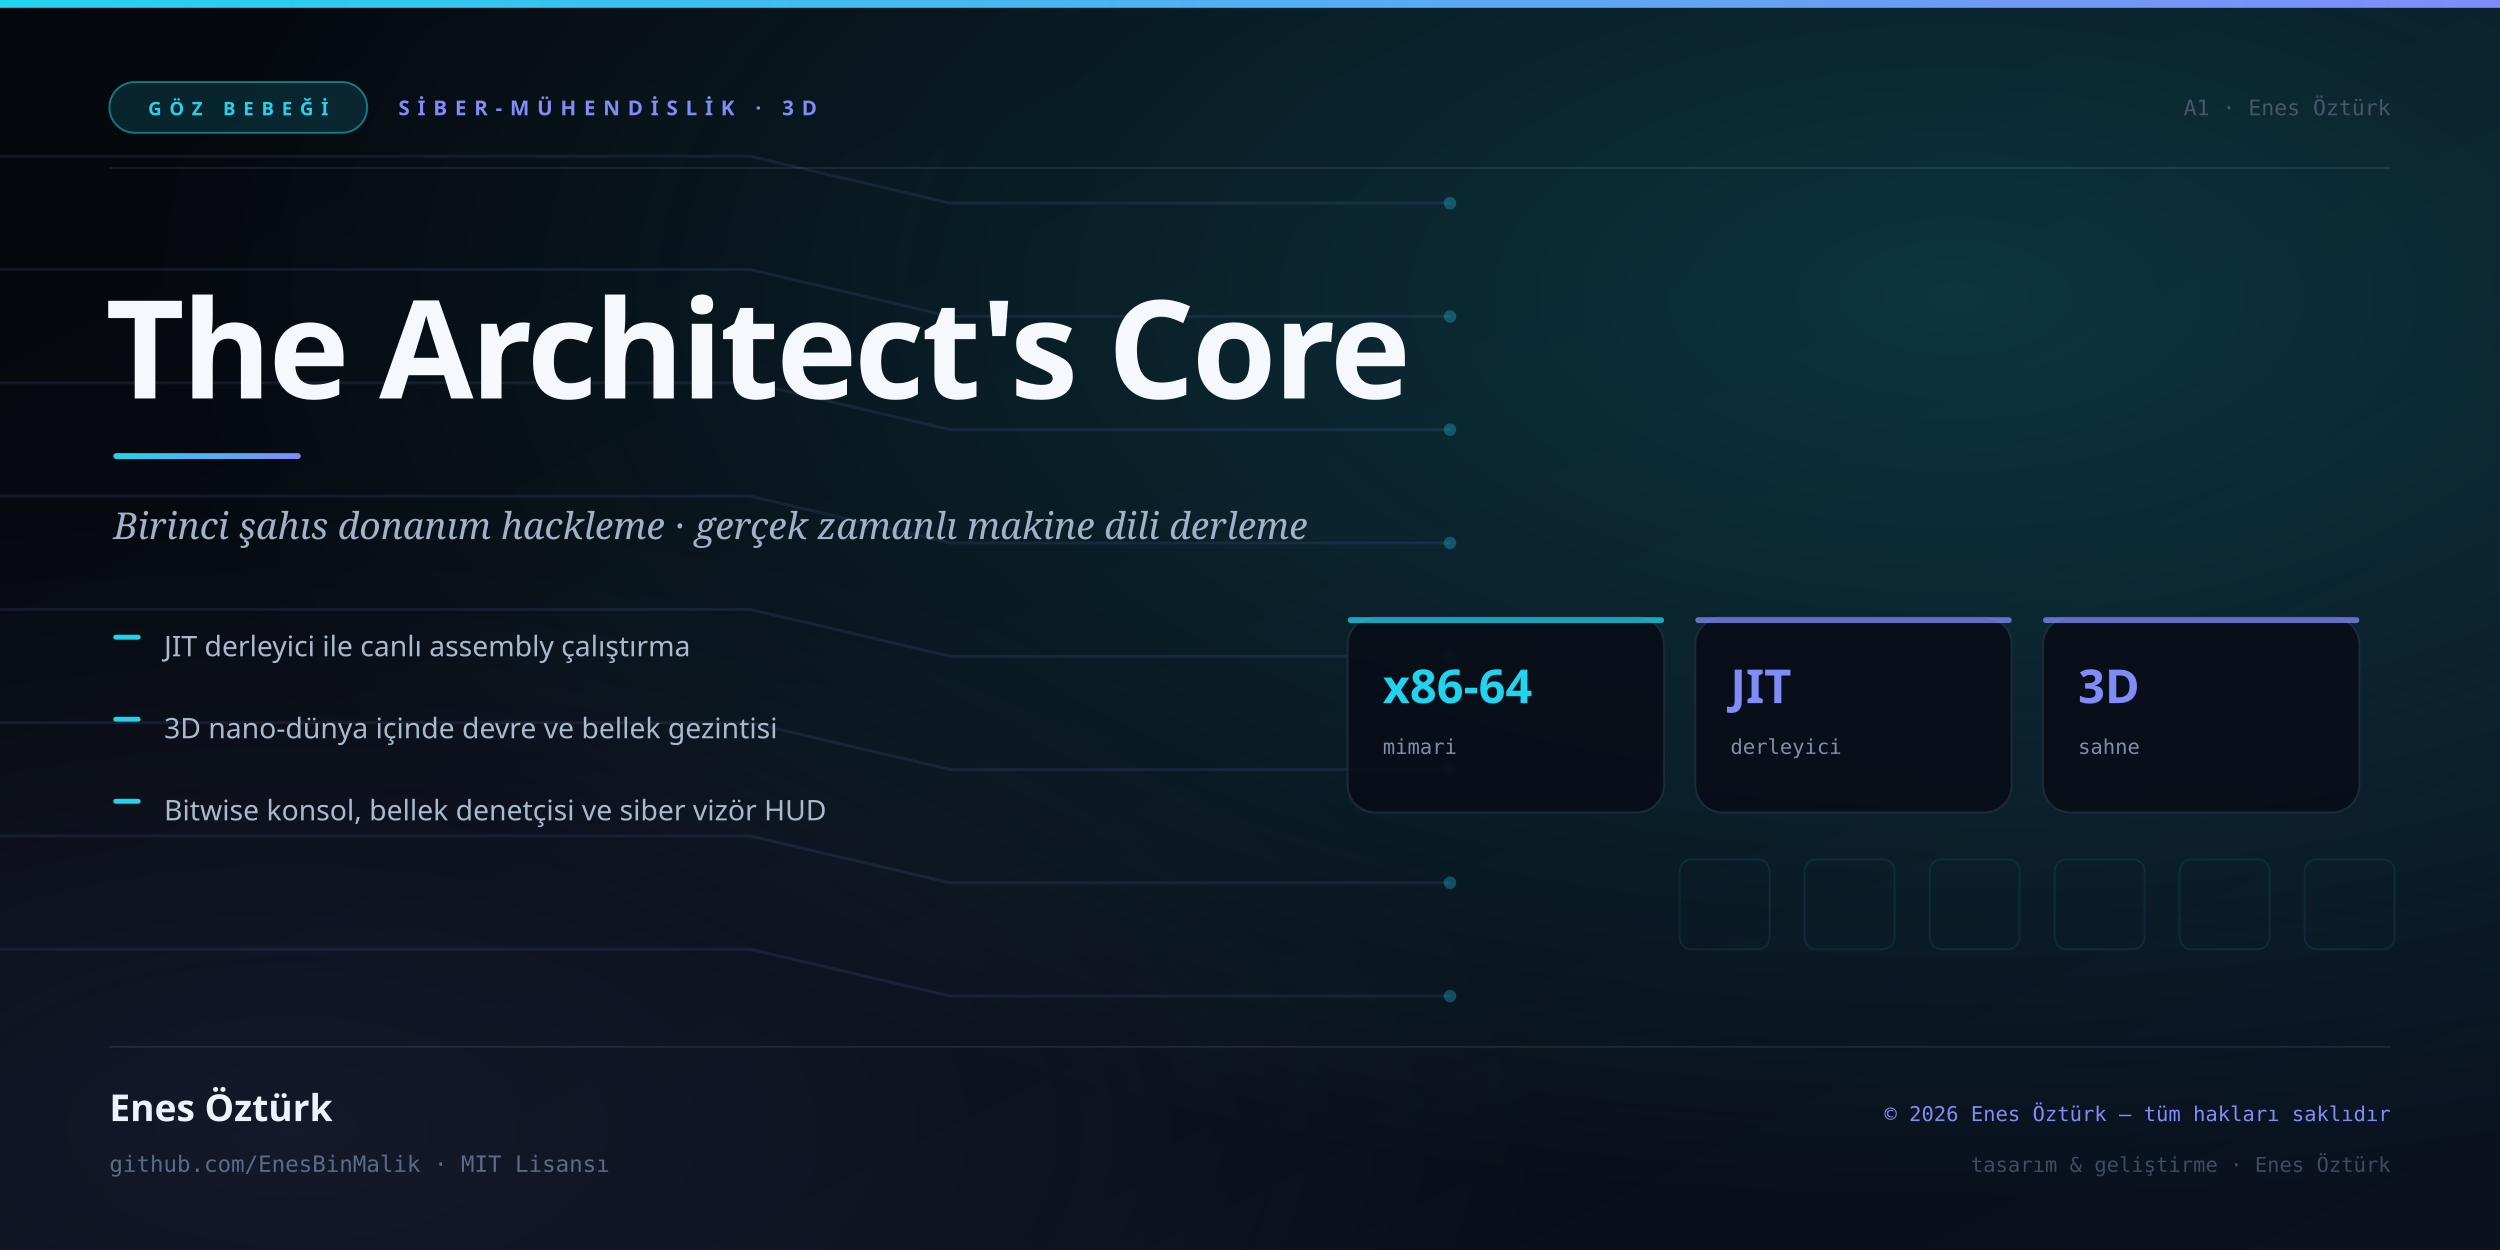
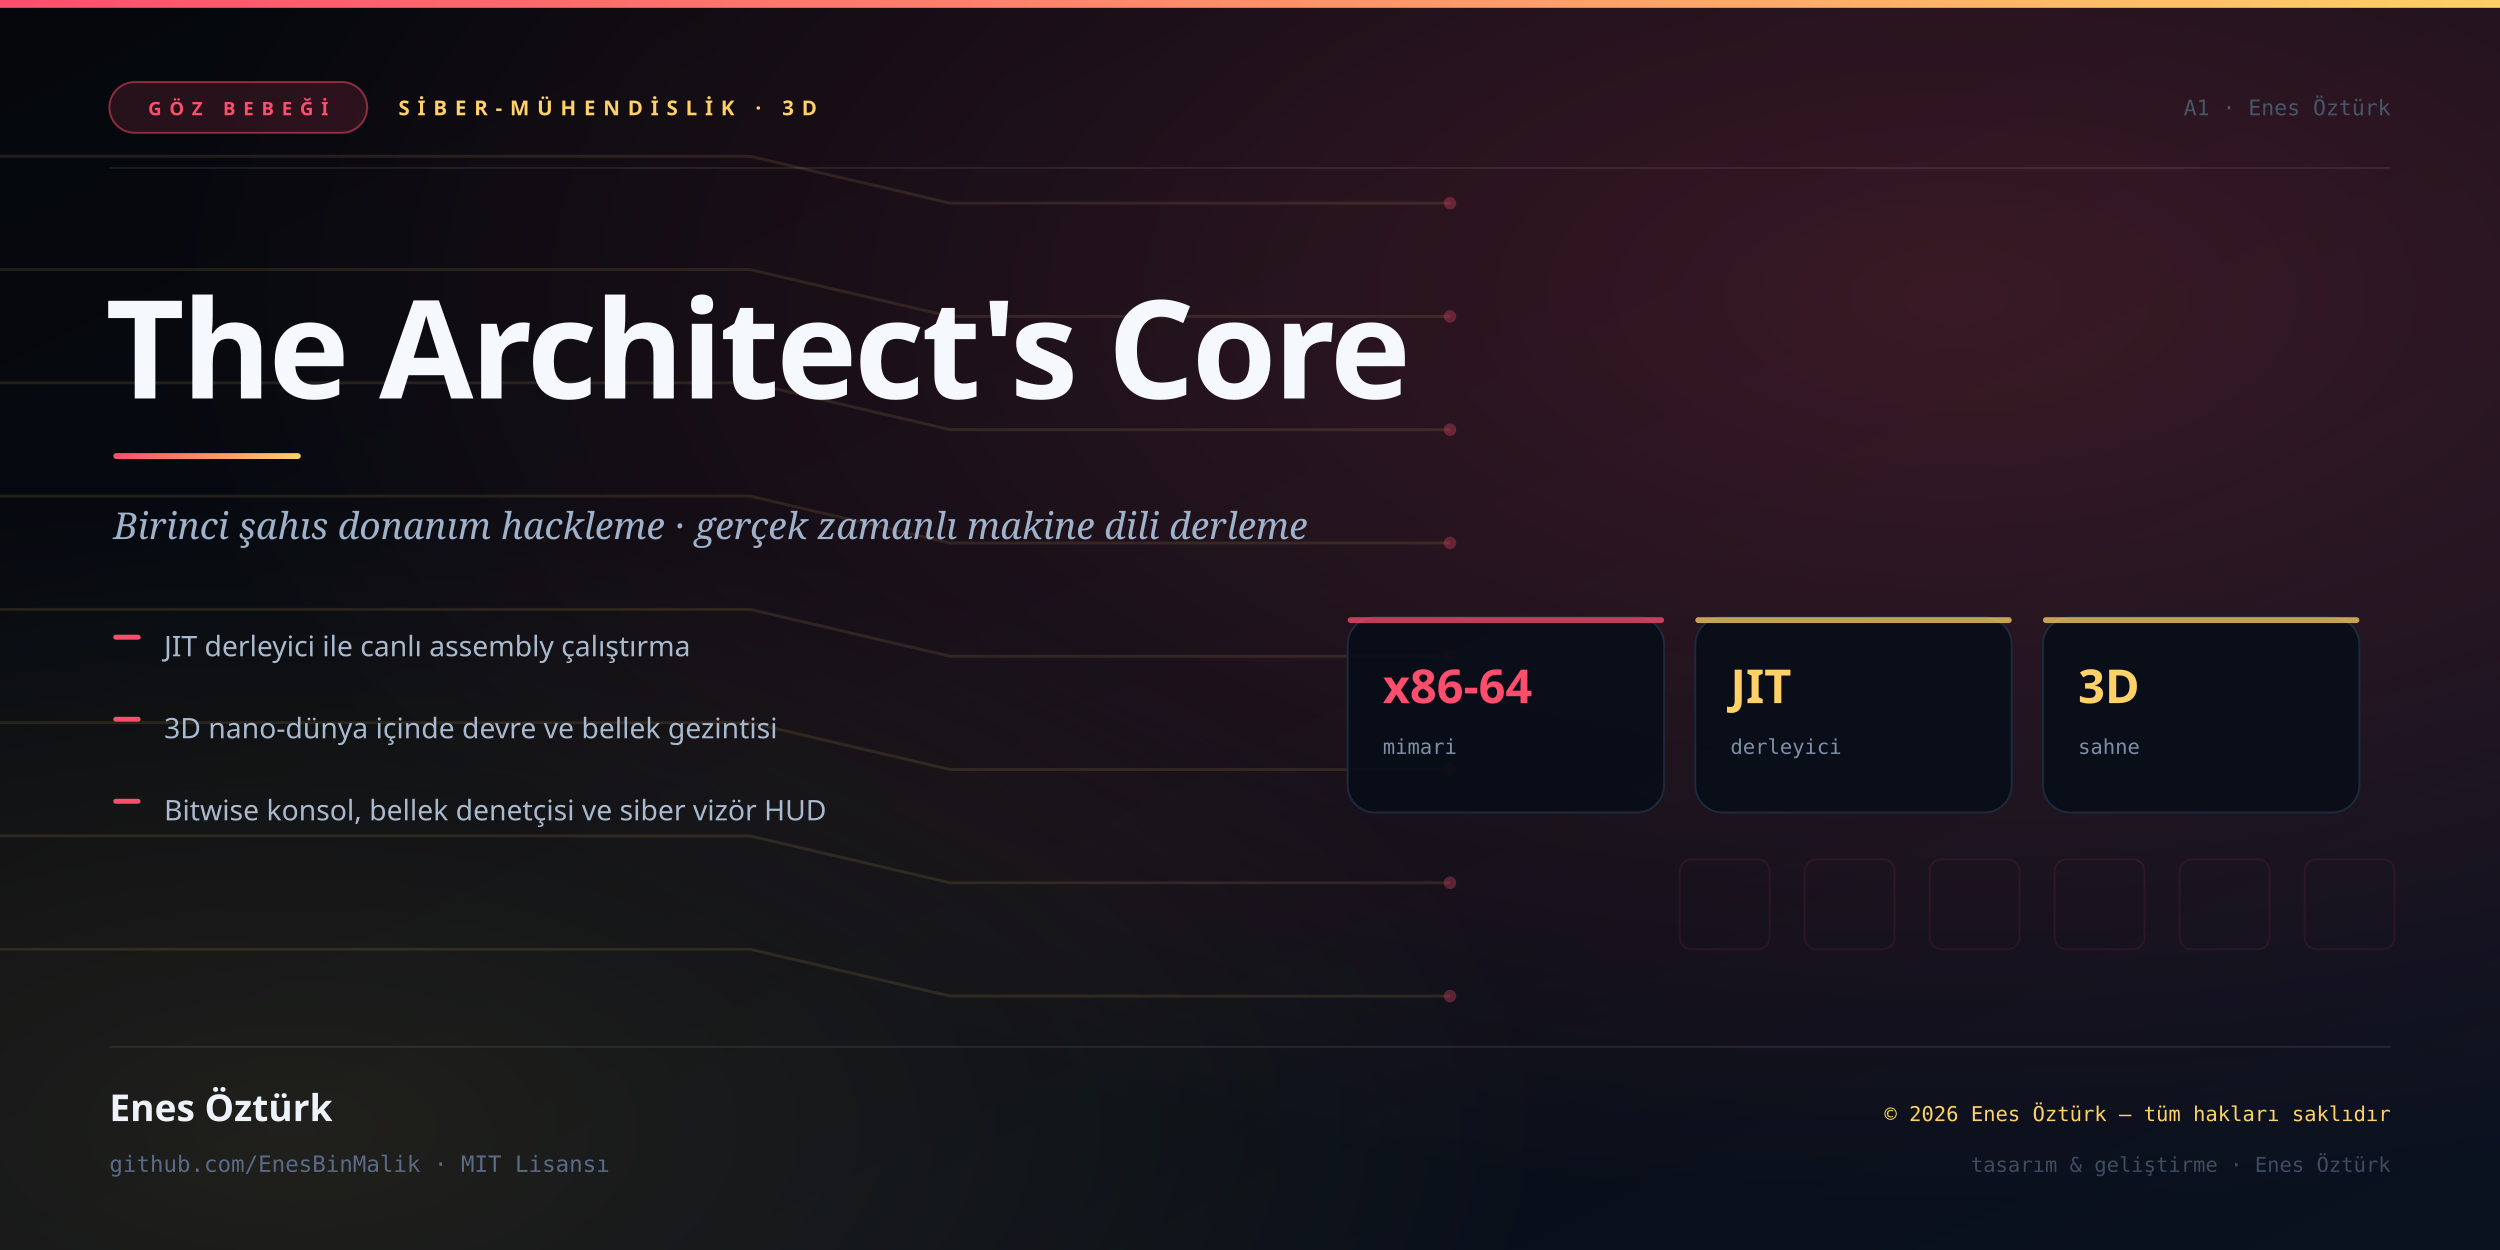
<svg xmlns="http://www.w3.org/2000/svg" width="1280" height="640" viewBox="0 0 1280 640" role="img" aria-label="The Architect's Core">
  <style>.t{font-family:'Segoe UI',system-ui,sans-serif}.ttl{font-family:'Segoe UI',system-ui,sans-serif;font-weight:700;letter-spacing:-1.5px}.m{font-family:'Consolas',monospace}.cap{font-family:'Segoe UI',sans-serif;font-weight:700;letter-spacing:4px}.ser{font-family:Georgia,serif;font-style:italic}</style>
  <defs>
    <linearGradient id="bg" x1="0" y1="0" x2="1" y2="1">
      <stop offset="0" stop-color="#05070C" />
      <stop offset="0.6" stop-color="#080D15" />
      <stop offset="1" stop-color="#0A1220" />
    </linearGradient>
    <linearGradient id="ac" x1="0" y1="0" x2="1" y2="0">
-       <stop offset="0" stop-color="#22D3EE" />
-       <stop offset="1" stop-color="#818CF8" />
+       <stop offset="0" stop-color="#FF4D6D" />
+       <stop offset="1" stop-color="#FFD166" />
    </linearGradient>
    <radialGradient id="gl" cx="0.78" cy="0.24" r="0.72">
-       <stop offset="0" stop-color="#22D3EE" stop-opacity="0.20" />
-       <stop offset="1" stop-color="#22D3EE" stop-opacity="0" />
+       <stop offset="0" stop-color="#FF4D6D" stop-opacity="0.20" />
+       <stop offset="1" stop-color="#FF4D6D" stop-opacity="0" />
    </radialGradient>
    <radialGradient id="gl2" cx="0.12" cy="0.9" r="0.5">
-       <stop offset="0" stop-color="#818CF8" stop-opacity="0.10" />
-       <stop offset="1" stop-color="#818CF8" stop-opacity="0" />
+       <stop offset="0" stop-color="#FFD166" stop-opacity="0.10" />
+       <stop offset="1" stop-color="#FFD166" stop-opacity="0" />
    </radialGradient>
  </defs>
  <rect width="1280" height="640" fill="url(#bg)" />
  <rect width="1280" height="640" fill="url(#gl)" />
  <rect width="1280" height="640" fill="url(#gl2)" />
-   <path d="M0 80 H384.0 L486.4 104 H742.4" fill="none" stroke="#818CF8" stroke-opacity="0.11" stroke-width="1.5" />
-   <circle cx="742.4" cy="104" r="3.2" fill="#22D3EE" fill-opacity="0.3" />
-   <path d="M0 138 H384.0 L486.4 162 H742.4" fill="none" stroke="#818CF8" stroke-opacity="0.11" stroke-width="1.5" />
-   <circle cx="742.4" cy="162" r="3.2" fill="#22D3EE" fill-opacity="0.3" />
-   <path d="M0 196 H384.0 L486.4 220 H742.4" fill="none" stroke="#818CF8" stroke-opacity="0.11" stroke-width="1.5" />
-   <circle cx="742.4" cy="220" r="3.2" fill="#22D3EE" fill-opacity="0.3" />
-   <path d="M0 254 H384.0 L486.4 278 H742.4" fill="none" stroke="#818CF8" stroke-opacity="0.11" stroke-width="1.5" />
-   <circle cx="742.4" cy="278" r="3.2" fill="#22D3EE" fill-opacity="0.3" />
-   <path d="M0 312 H384.0 L486.4 336 H742.4" fill="none" stroke="#818CF8" stroke-opacity="0.11" stroke-width="1.5" />
-   <circle cx="742.4" cy="336" r="3.2" fill="#22D3EE" fill-opacity="0.3" />
-   <path d="M0 370 H384.0 L486.4 394 H742.4" fill="none" stroke="#818CF8" stroke-opacity="0.11" stroke-width="1.5" />
-   <circle cx="742.4" cy="394" r="3.2" fill="#22D3EE" fill-opacity="0.3" />
-   <path d="M0 428 H384.0 L486.4 452 H742.4" fill="none" stroke="#818CF8" stroke-opacity="0.11" stroke-width="1.5" />
-   <circle cx="742.4" cy="452" r="3.2" fill="#22D3EE" fill-opacity="0.3" />
-   <path d="M0 486 H384.0 L486.4 510 H742.4" fill="none" stroke="#818CF8" stroke-opacity="0.11" stroke-width="1.5" />
-   <circle cx="742.4" cy="510" r="3.2" fill="#22D3EE" fill-opacity="0.3" />
-   <rect x="860" y="440" width="46" height="46" rx="6" fill="none" stroke="#22D3EE" stroke-opacity="0.09" />
-   <rect x="924" y="440" width="46" height="46" rx="6" fill="none" stroke="#22D3EE" stroke-opacity="0.09" />
-   <rect x="988" y="440" width="46" height="46" rx="6" fill="none" stroke="#22D3EE" stroke-opacity="0.09" />
-   <rect x="1052" y="440" width="46" height="46" rx="6" fill="none" stroke="#22D3EE" stroke-opacity="0.09" />
-   <rect x="1116" y="440" width="46" height="46" rx="6" fill="none" stroke="#22D3EE" stroke-opacity="0.09" />
-   <rect x="1180" y="440" width="46" height="46" rx="6" fill="none" stroke="#22D3EE" stroke-opacity="0.09" />
+   <path d="M0 80 H384.0 L486.4 104 H742.4" fill="none" stroke="#FFD166" stroke-opacity="0.11" stroke-width="1.5" />
+   <circle cx="742.4" cy="104" r="3.2" fill="#FF4D6D" fill-opacity="0.3" />
+   <path d="M0 138 H384.0 L486.4 162 H742.4" fill="none" stroke="#FFD166" stroke-opacity="0.11" stroke-width="1.5" />
+   <circle cx="742.4" cy="162" r="3.2" fill="#FF4D6D" fill-opacity="0.3" />
+   <path d="M0 196 H384.0 L486.4 220 H742.4" fill="none" stroke="#FFD166" stroke-opacity="0.11" stroke-width="1.5" />
+   <circle cx="742.4" cy="220" r="3.2" fill="#FF4D6D" fill-opacity="0.3" />
+   <path d="M0 254 H384.0 L486.4 278 H742.4" fill="none" stroke="#FFD166" stroke-opacity="0.11" stroke-width="1.5" />
+   <circle cx="742.4" cy="278" r="3.2" fill="#FF4D6D" fill-opacity="0.3" />
+   <path d="M0 312 H384.0 L486.4 336 H742.4" fill="none" stroke="#FFD166" stroke-opacity="0.11" stroke-width="1.5" />
+   <circle cx="742.4" cy="336" r="3.2" fill="#FF4D6D" fill-opacity="0.3" />
+   <path d="M0 370 H384.0 L486.4 394 H742.4" fill="none" stroke="#FFD166" stroke-opacity="0.11" stroke-width="1.5" />
+   <circle cx="742.4" cy="394" r="3.2" fill="#FF4D6D" fill-opacity="0.3" />
+   <path d="M0 428 H384.0 L486.4 452 H742.4" fill="none" stroke="#FFD166" stroke-opacity="0.11" stroke-width="1.5" />
+   <circle cx="742.4" cy="452" r="3.2" fill="#FF4D6D" fill-opacity="0.3" />
+   <path d="M0 486 H384.0 L486.4 510 H742.4" fill="none" stroke="#FFD166" stroke-opacity="0.11" stroke-width="1.5" />
+   <circle cx="742.4" cy="510" r="3.2" fill="#FF4D6D" fill-opacity="0.3" />
+   <rect x="860" y="440" width="46" height="46" rx="6" fill="none" stroke="#FF4D6D" stroke-opacity="0.09" />
+   <rect x="924" y="440" width="46" height="46" rx="6" fill="none" stroke="#FF4D6D" stroke-opacity="0.09" />
+   <rect x="988" y="440" width="46" height="46" rx="6" fill="none" stroke="#FF4D6D" stroke-opacity="0.09" />
+   <rect x="1052" y="440" width="46" height="46" rx="6" fill="none" stroke="#FF4D6D" stroke-opacity="0.09" />
+   <rect x="1116" y="440" width="46" height="46" rx="6" fill="none" stroke="#FF4D6D" stroke-opacity="0.09" />
+   <rect x="1180" y="440" width="46" height="46" rx="6" fill="none" stroke="#FF4D6D" stroke-opacity="0.09" />
  <rect x="0" y="0" width="1280" height="4" fill="url(#ac)" />
-   <rect x="56" y="42" width="132" height="26" rx="13" fill="#22D3EE" fill-opacity="0.14" stroke="#22D3EE" stroke-opacity="0.5" />
-   <text x="122" y="59" text-anchor="middle" class="cap" font-size="9.5" fill="#22D3EE">GÖZ BEBEĞİ</text>
-   <text x="204" y="59" class="cap" font-size="10.5" fill="#818CF8">SİBER-MÜHENDİSLİK · 3D</text>
+   <rect x="56" y="42" width="132" height="26" rx="13" fill="#FF4D6D" fill-opacity="0.14" stroke="#FF4D6D" stroke-opacity="0.5" />
+   <text x="122" y="59" text-anchor="middle" class="cap" font-size="9.5" fill="#FF4D6D">GÖZ BEBEĞİ</text>
+   <text x="204" y="59" class="cap" font-size="10.5" fill="#FFD166">SİBER-MÜHENDİSLİK · 3D</text>
  <text x="1224" y="59" text-anchor="end" class="m" font-size="11" fill="#48566B">A1 · Enes Öztürk</text>
  <line x1="56" y1="86" x2="1224" y2="86" stroke="#FFFFFF" stroke-opacity="0.08" />
  <text x="54" y="204" class="ttl" font-size="70" fill="#F5F8FC">The Architect's Core</text>
  <rect x="58" y="232" width="96" height="3" rx="1.5" fill="url(#ac)" />
  <text x="58" y="276" class="ser" font-size="19" fill="#9FB2CA">Birinci şahıs donanım hackleme · gerçek zamanlı makine dili derleme</text>
-   <rect x="58" y="325" width="14" height="2.5" rx="1.25" fill="#22D3EE" />
+   <rect x="58" y="325" width="14" height="2.5" rx="1.25" fill="#FF4D6D" />
  <text x="84" y="336" class="t" font-size="14.5" fill="#A9BACE">JIT derleyici ile canlı assembly çalıştırma</text>
-   <rect x="58" y="367" width="14" height="2.5" rx="1.25" fill="#22D3EE" />
+   <rect x="58" y="367" width="14" height="2.5" rx="1.25" fill="#FF4D6D" />
  <text x="84" y="378" class="t" font-size="14.5" fill="#A9BACE">3D nano-dünya içinde devre ve bellek gezintisi</text>
-   <rect x="58" y="409" width="14" height="2.5" rx="1.25" fill="#22D3EE" />
+   <rect x="58" y="409" width="14" height="2.5" rx="1.25" fill="#FF4D6D" />
  <text x="84" y="420" class="t" font-size="14.5" fill="#A9BACE">Bitwise konsol, bellek denetçisi ve siber vizör HUD</text>
  <rect x="690" y="316" width="162" height="100" rx="14" fill="#080E18" fill-opacity="0.92" stroke="#1C2A3C" />
-   <rect x="690" y="316" width="162" height="3" rx="1.5" fill="#22D3EE" fill-opacity="0.75" />
-   <text x="708" y="360" class="t" font-size="24" font-weight="700" fill="#22D3EE">x86-64</text>
+   <rect x="690" y="316" width="162" height="3" rx="1.5" fill="#FF4D6D" fill-opacity="0.75" />
+   <text x="708" y="360" class="t" font-size="24" font-weight="700" fill="#FF4D6D">x86-64</text>
  <text x="708" y="386" class="m" font-size="10.5" fill="#7E8FA8">mimari</text>
  <rect x="868" y="316" width="162" height="100" rx="14" fill="#080E18" fill-opacity="0.92" stroke="#1C2A3C" />
-   <rect x="868" y="316" width="162" height="3" rx="1.5" fill="#818CF8" fill-opacity="0.75" />
-   <text x="886" y="360" class="t" font-size="24" font-weight="700" fill="#818CF8">JIT</text>
+   <rect x="868" y="316" width="162" height="3" rx="1.5" fill="#FFD166" fill-opacity="0.75" />
+   <text x="886" y="360" class="t" font-size="24" font-weight="700" fill="#FFD166">JIT</text>
  <text x="886" y="386" class="m" font-size="10.5" fill="#7E8FA8">derleyici</text>
  <rect x="1046" y="316" width="162" height="100" rx="14" fill="#080E18" fill-opacity="0.92" stroke="#1C2A3C" />
-   <rect x="1046" y="316" width="162" height="3" rx="1.5" fill="#818CF8" fill-opacity="0.75" />
-   <text x="1064" y="360" class="t" font-size="24" font-weight="700" fill="#818CF8">3D</text>
+   <rect x="1046" y="316" width="162" height="3" rx="1.5" fill="#FFD166" fill-opacity="0.75" />
+   <text x="1064" y="360" class="t" font-size="24" font-weight="700" fill="#FFD166">3D</text>
  <text x="1064" y="386" class="m" font-size="10.5" fill="#7E8FA8">sahne</text>
  <line x1="56" y1="536" x2="1224" y2="536" stroke="#FFFFFF" stroke-opacity="0.08" />
  <text x="56" y="574" class="t" font-size="19" font-weight="600" fill="#EDF3FA">Enes Öztürk</text>
  <text x="56" y="600" class="m" font-size="11.5" fill="#5A6B88">github.com/EnesBinMalik · MIT Lisansı</text>
-   <text x="1224" y="574" text-anchor="end" class="m" font-size="10.5" fill="#818CF8">© 2026 Enes Öztürk — tüm hakları saklıdır</text>
+   <text x="1224" y="574" text-anchor="end" class="m" font-size="10.5" fill="#FFD166">© 2026 Enes Öztürk — tüm hakları saklıdır</text>
  <text x="1224" y="600" text-anchor="end" class="m" font-size="10.5" fill="#3F4C60">tasarım &amp; geliştirme · Enes Öztürk</text>
</svg>
